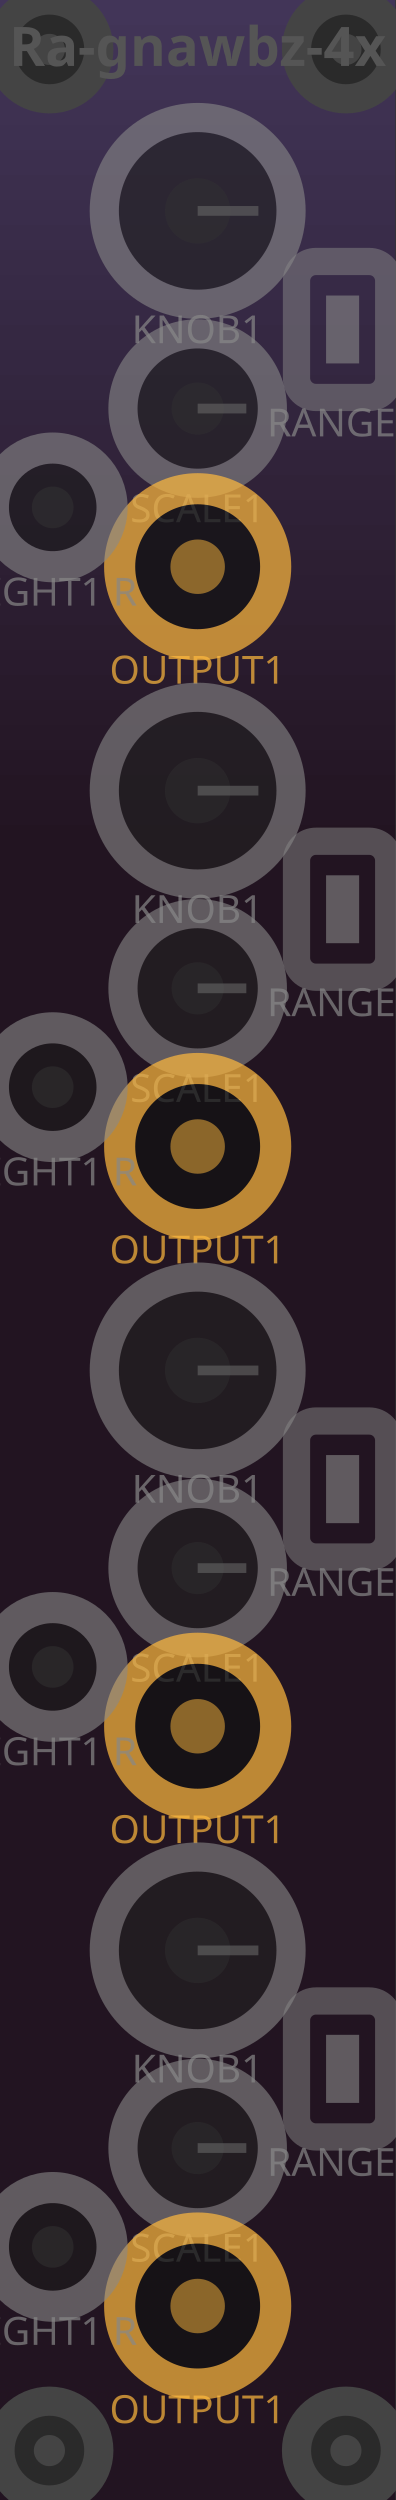
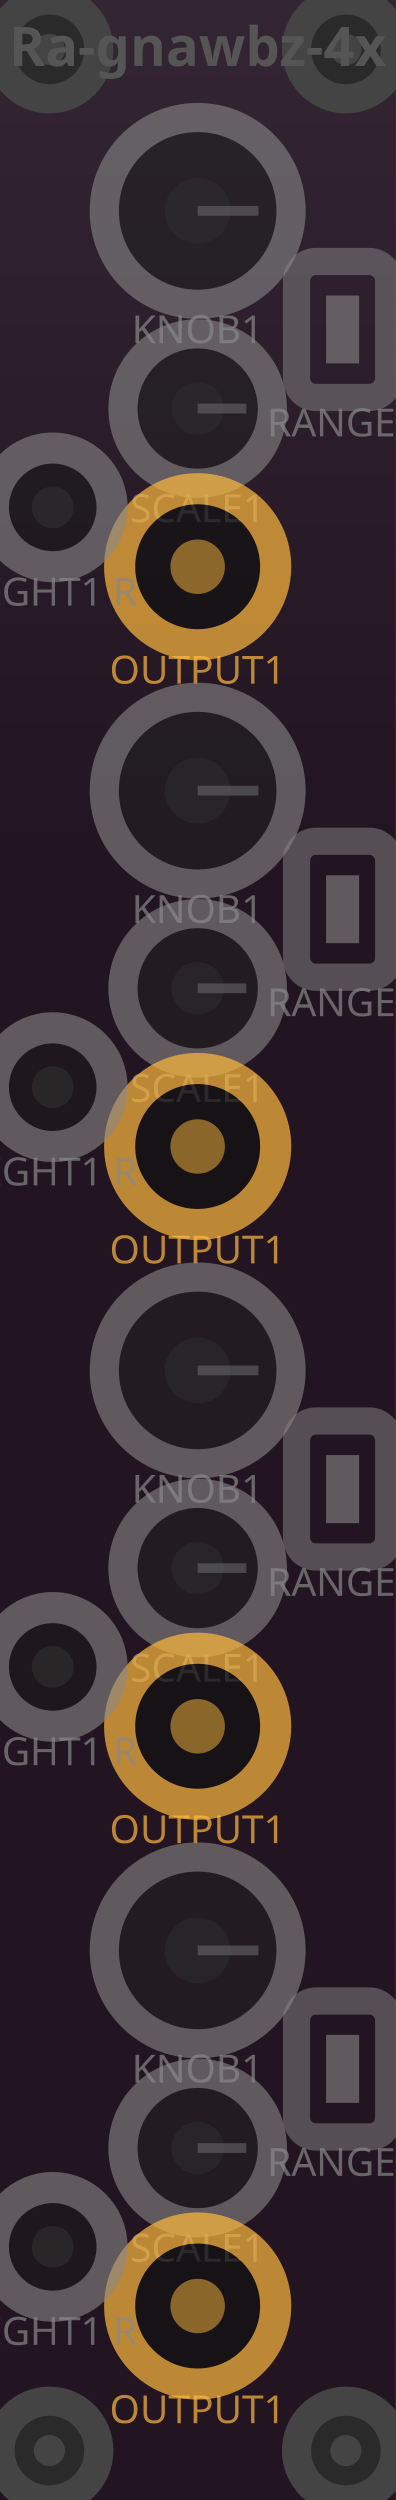
<svg xmlns="http://www.w3.org/2000/svg" viewBox="0 0 20.32 128.5" width="20.32mm" height="128.5mm">
  <rect x="0.3" y="0.3" width="19.72" height="127.9" fill="none" stroke="#333" stroke-width="1.5" />
-   <rect x="0" y="0.000" width="20.32" height="1.295" fill="#423558" />
-   <rect x="0" y="1.285" width="20.32" height="1.295" fill="#413456" />
-   <rect x="0" y="2.570" width="20.32" height="1.295" fill="#403355" />
-   <rect x="0" y="3.855" width="20.32" height="1.295" fill="#3f3253" />
-   <rect x="0" y="5.140" width="20.32" height="1.295" fill="#3e3151" />
-   <rect x="0" y="6.425" width="20.32" height="1.295" fill="#3d3050" />
-   <rect x="0" y="7.710" width="20.32" height="1.295" fill="#3c2f4e" />
-   <rect x="0" y="8.995" width="20.32" height="1.295" fill="#3b2e4c" />
-   <rect x="0" y="10.280" width="20.32" height="1.295" fill="#3a2d4b" />
-   <rect x="0" y="11.565" width="20.32" height="1.295" fill="#392c49" />
-   <rect x="0" y="12.850" width="20.32" height="1.295" fill="#382b47" />
-   <rect x="0" y="14.135" width="20.32" height="1.295" fill="#372a46" />
-   <rect x="0" y="15.420" width="20.32" height="1.295" fill="#362944" />
-   <rect x="0" y="16.705" width="20.32" height="1.295" fill="#352842" />
-   <rect x="0" y="17.990" width="20.32" height="1.295" fill="#342741" />
-   <rect x="0" y="19.275" width="20.32" height="1.295" fill="#33263f" />
-   <rect x="0" y="20.560" width="20.32" height="1.295" fill="#32253d" />
-   <rect x="0" y="21.845" width="20.32" height="1.295" fill="#32243c" />
-   <rect x="0" y="23.130" width="20.32" height="1.295" fill="#31233a" />
-   <rect x="0" y="24.415" width="20.32" height="1.295" fill="#302238" />
-   <rect x="0" y="25.700" width="20.32" height="1.295" fill="#2f2137" />
-   <rect x="0" y="26.985" width="20.32" height="1.295" fill="#2e2035" />
-   <rect x="0" y="28.270" width="20.32" height="1.295" fill="#2d1f33" />
-   <rect x="0" y="29.555" width="20.32" height="1.295" fill="#2c1e32" />
-   <rect x="0" y="30.840" width="20.32" height="1.295" fill="#2b1d30" />
-   <rect x="0" y="32.125" width="20.32" height="1.295" fill="#2a1c2e" />
-   <rect x="0" y="33.410" width="20.32" height="1.295" fill="#291b2d" />
-   <rect x="0" y="34.695" width="20.32" height="1.295" fill="#281a2b" />
-   <rect x="0" y="35.980" width="20.32" height="1.295" fill="#271929" />
-   <rect x="0" y="37.265" width="20.32" height="1.295" fill="#261828" />
-   <rect x="0" y="38.550" width="20.32" height="1.295" fill="#251726" />
-   <rect x="0" y="39.835" width="20.32" height="1.295" fill="#241624" />
-   <rect x="0" y="41.120" width="20.32" height="1.295" fill="#231523" />
+   <rect x="0" y="0.000" width="20.32" height="1.295" fill="#332532" />
+   <rect x="0" y="1.285" width="20.32" height="1.295" fill="#322431" />
+   <rect x="0" y="2.570" width="20.32" height="1.295" fill="#322431" />
+   <rect x="0" y="3.855" width="20.32" height="1.295" fill="#312330" />
+   <rect x="0" y="5.140" width="20.32" height="1.295" fill="#312330" />
+   <rect x="0" y="6.425" width="20.32" height="1.295" fill="#30222f" />
+   <rect x="0" y="7.710" width="20.32" height="1.295" fill="#30222f" />
+   <rect x="0" y="8.995" width="20.32" height="1.295" fill="#2f212e" />
+   <rect x="0" y="10.280" width="20.32" height="1.295" fill="#2f212e" />
+   <rect x="0" y="11.565" width="20.32" height="1.295" fill="#2e202d" />
+   <rect x="0" y="12.850" width="20.32" height="1.295" fill="#2e202d" />
+   <rect x="0" y="14.135" width="20.32" height="1.295" fill="#2d1f2c" />
+   <rect x="0" y="15.420" width="20.32" height="1.295" fill="#2d1f2c" />
+   <rect x="0" y="16.705" width="20.32" height="1.295" fill="#2c1e2b" />
+   <rect x="0" y="17.990" width="20.32" height="1.295" fill="#2c1e2b" />
+   <rect x="0" y="19.275" width="20.32" height="1.295" fill="#2b1d2a" />
+   <rect x="0" y="20.560" width="20.32" height="1.295" fill="#2b1d2a" />
+   <rect x="0" y="21.845" width="20.32" height="1.295" fill="#2a1c29" />
+   <rect x="0" y="23.130" width="20.32" height="1.295" fill="#2a1c29" />
+   <rect x="0" y="24.415" width="20.32" height="1.295" fill="#291b28" />
+   <rect x="0" y="25.700" width="20.32" height="1.295" fill="#291b28" />
+   <rect x="0" y="26.985" width="20.32" height="1.295" fill="#281a27" />
+   <rect x="0" y="28.270" width="20.32" height="1.295" fill="#281a27" />
+   <rect x="0" y="29.555" width="20.32" height="1.295" fill="#271926" />
+   <rect x="0" y="30.840" width="20.32" height="1.295" fill="#271926" />
+   <rect x="0" y="32.125" width="20.32" height="1.295" fill="#261825" />
+   <rect x="0" y="33.410" width="20.32" height="1.295" fill="#261825" />
+   <rect x="0" y="34.695" width="20.32" height="1.295" fill="#251724" />
+   <rect x="0" y="35.980" width="20.32" height="1.295" fill="#251724" />
+   <rect x="0" y="37.265" width="20.32" height="1.295" fill="#241623" />
+   <rect x="0" y="38.550" width="20.32" height="1.295" fill="#241623" />
+   <rect x="0" y="39.835" width="20.32" height="1.295" fill="#231522" />
+   <rect x="0" y="41.120" width="20.32" height="1.295" fill="#231522" />
  <rect x="0" y="42.405" width="20.32" height="1.295" fill="#221421" />
  <rect x="0" y="43.690" width="20.32" height="1.295" fill="#221421" />
  <rect x="0" y="44.975" width="20.32" height="1.295" fill="#221421" />
  <rect x="0" y="46.260" width="20.32" height="1.295" fill="#221421" />
  <rect x="0" y="47.545" width="20.32" height="1.295" fill="#221421" />
  <rect x="0" y="48.830" width="20.32" height="1.295" fill="#221421" />
  <rect x="0" y="50.115" width="20.32" height="1.295" fill="#221421" />
  <rect x="0" y="51.400" width="20.32" height="1.295" fill="#221421" />
  <rect x="0" y="52.685" width="20.32" height="1.295" fill="#221421" />
  <rect x="0" y="53.970" width="20.32" height="1.295" fill="#221421" />
  <rect x="0" y="55.255" width="20.32" height="1.295" fill="#221421" />
  <rect x="0" y="56.540" width="20.32" height="1.295" fill="#221421" />
  <rect x="0" y="57.825" width="20.32" height="1.295" fill="#221421" />
  <rect x="0" y="59.110" width="20.32" height="1.295" fill="#221421" />
  <rect x="0" y="60.395" width="20.32" height="1.295" fill="#221421" />
  <rect x="0" y="61.680" width="20.32" height="1.295" fill="#221421" />
  <rect x="0" y="62.965" width="20.32" height="1.295" fill="#221421" />
  <rect x="0" y="64.250" width="20.32" height="1.295" fill="#221421" />
  <rect x="0" y="65.535" width="20.32" height="1.295" fill="#221421" />
  <rect x="0" y="66.820" width="20.32" height="1.295" fill="#221421" />
  <rect x="0" y="68.105" width="20.32" height="1.295" fill="#221421" />
  <rect x="0" y="69.390" width="20.32" height="1.295" fill="#221421" />
  <rect x="0" y="70.675" width="20.32" height="1.295" fill="#221421" />
  <rect x="0" y="71.960" width="20.32" height="1.295" fill="#221421" />
  <rect x="0" y="73.245" width="20.32" height="1.295" fill="#221421" />
  <rect x="0" y="74.530" width="20.32" height="1.295" fill="#221421" />
  <rect x="0" y="75.815" width="20.32" height="1.295" fill="#221421" />
  <rect x="0" y="77.100" width="20.32" height="1.295" fill="#221421" />
  <rect x="0" y="78.385" width="20.32" height="1.295" fill="#221421" />
  <rect x="0" y="79.670" width="20.32" height="1.295" fill="#221421" />
  <rect x="0" y="80.955" width="20.32" height="1.295" fill="#221421" />
  <rect x="0" y="82.240" width="20.32" height="1.295" fill="#221421" />
  <rect x="0" y="83.525" width="20.32" height="1.295" fill="#221421" />
  <rect x="0" y="84.810" width="20.32" height="1.295" fill="#221421" />
  <rect x="0" y="86.095" width="20.32" height="1.295" fill="#221421" />
  <rect x="0" y="87.380" width="20.32" height="1.295" fill="#221421" />
  <rect x="0" y="88.665" width="20.32" height="1.295" fill="#221421" />
  <rect x="0" y="89.950" width="20.32" height="1.295" fill="#221421" />
  <rect x="0" y="91.235" width="20.32" height="1.295" fill="#221421" />
  <rect x="0" y="92.520" width="20.32" height="1.295" fill="#221421" />
  <rect x="0" y="93.805" width="20.32" height="1.295" fill="#221421" />
  <rect x="0" y="95.090" width="20.32" height="1.295" fill="#221421" />
  <rect x="0" y="96.375" width="20.32" height="1.295" fill="#221421" />
  <rect x="0" y="97.660" width="20.32" height="1.295" fill="#221421" />
  <rect x="0" y="98.945" width="20.32" height="1.295" fill="#221421" />
  <rect x="0" y="100.230" width="20.32" height="1.295" fill="#221421" />
  <rect x="0" y="101.515" width="20.32" height="1.295" fill="#221421" />
  <rect x="0" y="102.800" width="20.32" height="1.295" fill="#221421" />
  <rect x="0" y="104.085" width="20.32" height="1.295" fill="#221421" />
  <rect x="0" y="105.370" width="20.32" height="1.295" fill="#221421" />
  <rect x="0" y="106.655" width="20.32" height="1.295" fill="#221421" />
  <rect x="0" y="107.940" width="20.32" height="1.295" fill="#221421" />
  <rect x="0" y="109.225" width="20.32" height="1.295" fill="#221421" />
  <rect x="0" y="110.510" width="20.32" height="1.295" fill="#221421" />
  <rect x="0" y="111.795" width="20.32" height="1.295" fill="#221421" />
  <rect x="0" y="113.080" width="20.32" height="1.295" fill="#221421" />
  <rect x="0" y="114.365" width="20.32" height="1.295" fill="#221421" />
  <rect x="0" y="115.650" width="20.32" height="1.295" fill="#221421" />
  <rect x="0" y="116.935" width="20.32" height="1.295" fill="#221421" />
  <rect x="0" y="118.220" width="20.32" height="1.295" fill="#221421" />
  <rect x="0" y="119.505" width="20.32" height="1.295" fill="#221421" />
  <rect x="0" y="120.790" width="20.32" height="1.295" fill="#221421" />
  <rect x="0" y="122.075" width="20.32" height="1.295" fill="#221421" />
  <rect x="0" y="123.360" width="20.32" height="1.295" fill="#221421" />
  <rect x="0" y="124.645" width="20.32" height="1.295" fill="#221421" />
  <rect x="0" y="125.930" width="20.32" height="1.295" fill="#221421" />
  <rect x="0" y="127.215" width="20.32" height="1.295" fill="#221421" />
  <circle cx="2.54" cy="2.54" r="2.54" fill="#2a2a2a" stroke="#444" stroke-width="1.5" />
  <circle cx="2.54" cy="2.54" r="0.8" fill="#444" />
  <circle cx="2.54" cy="125.96" r="2.54" fill="#2a2a2a" stroke="#444" stroke-width="1.5" />
  <circle cx="2.54" cy="125.96" r="0.8" fill="#444" />
  <circle cx="17.78" cy="2.54" r="2.54" fill="#2a2a2a" stroke="#444" stroke-width="1.5" />
  <circle cx="17.78" cy="2.54" r="0.8" fill="#444" />
  <circle cx="17.78" cy="125.96" r="2.54" fill="#2a2a2a" stroke="#444" stroke-width="1.5" />
  <circle cx="17.78" cy="125.96" r="0.8" fill="#444" />
  <text x="10.16" y="3.39" fill="#555" font-family="sans-serif" font-size="2.8" text-anchor="middle" font-weight="bold">Ra-gnawbz-4x</text>
  <circle cx="10.16" cy="10.84" r="4.80" fill="#222" stroke="#888" stroke-width="1.5" opacity="0.6" />
  <circle cx="10.16" cy="10.84" r="1.68" fill="#333" opacity="0.4" />
  <line x1="10.16" y1="10.84" x2="13.28" y2="10.84" stroke="#666" stroke-width="0.5" opacity="0.6" />
  <text x="10.16" y="17.64" fill="#888" font-family="sans-serif" font-size="2.0" text-anchor="middle" opacity="0.7">KNOB1</text>
  <rect x="15.24" y="13.44" width="4.74" height="6.99" rx="1" fill="none" stroke="#888" stroke-width="1.4" opacity="0.5" />
  <line x1="17.61" y1="18.68" x2="17.61" y2="15.19" stroke="#888" stroke-width="1.7" opacity="0.6" />
  <text x="17.61" y="22.43" fill="#888" font-family="sans-serif" font-size="2.0" text-anchor="middle" opacity="0.7">RANGE1</text>
  <circle cx="10.16" cy="21.00" r="3.84" fill="#222" stroke="#888" stroke-width="1.5" opacity="0.6" />
  <circle cx="10.16" cy="21.00" r="1.34" fill="#333" opacity="0.4" />
  <line x1="10.16" y1="21.00" x2="12.66" y2="21.00" stroke="#666" stroke-width="0.5" opacity="0.6" />
  <text x="10.16" y="26.84" fill="#888" font-family="sans-serif" font-size="2.0" text-anchor="middle" opacity="0.7">SCALE1</text>
  <circle cx="10.16" cy="29.13" r="4.01" fill="#111" stroke="#FFB93D" stroke-width="1.6" opacity="0.7" />
  <circle cx="10.16" cy="29.13" r="1.40" fill="#FFB93D" opacity="0.5" />
  <text x="10.16" y="35.14" fill="#FFB93D" font-family="sans-serif" font-size="2.0" text-anchor="middle" opacity="0.7">OUTPUT1</text>
  <circle cx="2.71" cy="26.08" r="3.05" fill="#1a1a1a" stroke="#888" stroke-width="1.6" opacity="0.6" />
  <circle cx="2.71" cy="26.08" r="1.07" fill="#333" opacity="0.5" />
  <text x="2.71" y="31.13" fill="#888" font-family="sans-serif" font-size="2.0" text-anchor="middle" opacity="0.7">LIGHT1 R</text>
  <circle cx="10.16" cy="40.64" r="4.80" fill="#222" stroke="#888" stroke-width="1.5" opacity="0.6" />
  <circle cx="10.16" cy="40.64" r="1.68" fill="#333" opacity="0.4" />
  <line x1="10.16" y1="40.64" x2="13.28" y2="40.64" stroke="#666" stroke-width="0.5" opacity="0.6" />
  <text x="10.16" y="47.44" fill="#888" font-family="sans-serif" font-size="2.0" text-anchor="middle" opacity="0.7">KNOB1</text>
  <rect x="15.24" y="43.24" width="4.74" height="6.99" rx="1" fill="none" stroke="#888" stroke-width="1.4" opacity="0.5" />
  <line x1="17.61" y1="48.48" x2="17.61" y2="44.99" stroke="#888" stroke-width="1.7" opacity="0.6" />
  <text x="17.61" y="52.23" fill="#888" font-family="sans-serif" font-size="2.0" text-anchor="middle" opacity="0.7">RANGE1</text>
  <circle cx="10.16" cy="50.80" r="3.84" fill="#222" stroke="#888" stroke-width="1.5" opacity="0.6" />
  <circle cx="10.16" cy="50.80" r="1.34" fill="#333" opacity="0.4" />
  <line x1="10.16" y1="50.80" x2="12.66" y2="50.80" stroke="#666" stroke-width="0.5" opacity="0.6" />
  <text x="10.16" y="56.64" fill="#888" font-family="sans-serif" font-size="2.0" text-anchor="middle" opacity="0.7">SCALE1</text>
  <circle cx="10.16" cy="58.93" r="4.01" fill="#111" stroke="#FFB93D" stroke-width="1.6" opacity="0.7" />
  <circle cx="10.16" cy="58.93" r="1.40" fill="#FFB93D" opacity="0.5" />
  <text x="10.16" y="64.94" fill="#FFB93D" font-family="sans-serif" font-size="2.0" text-anchor="middle" opacity="0.7">OUTPUT1</text>
  <circle cx="2.71" cy="55.88" r="3.05" fill="#1a1a1a" stroke="#888" stroke-width="1.6" opacity="0.6" />
  <circle cx="2.71" cy="55.88" r="1.07" fill="#333" opacity="0.5" />
  <text x="2.71" y="60.93" fill="#888" font-family="sans-serif" font-size="2.0" text-anchor="middle" opacity="0.7">LIGHT1 R</text>
  <circle cx="10.16" cy="70.44" r="4.80" fill="#222" stroke="#888" stroke-width="1.5" opacity="0.6" />
  <circle cx="10.16" cy="70.44" r="1.68" fill="#333" opacity="0.4" />
  <line x1="10.16" y1="70.44" x2="13.28" y2="70.44" stroke="#666" stroke-width="0.5" opacity="0.6" />
  <text x="10.16" y="77.24" fill="#888" font-family="sans-serif" font-size="2.0" text-anchor="middle" opacity="0.7">KNOB1</text>
  <rect x="15.24" y="73.04" width="4.74" height="6.99" rx="1" fill="none" stroke="#888" stroke-width="1.4" opacity="0.5" />
  <line x1="17.61" y1="78.29" x2="17.61" y2="74.79" stroke="#888" stroke-width="1.7" opacity="0.6" />
  <text x="17.61" y="82.03" fill="#888" font-family="sans-serif" font-size="2.0" text-anchor="middle" opacity="0.7">RANGE1</text>
  <circle cx="10.16" cy="80.60" r="3.84" fill="#222" stroke="#888" stroke-width="1.5" opacity="0.6" />
  <circle cx="10.16" cy="80.60" r="1.34" fill="#333" opacity="0.4" />
  <line x1="10.16" y1="80.60" x2="12.66" y2="80.60" stroke="#666" stroke-width="0.5" opacity="0.6" />
  <text x="10.16" y="86.44" fill="#888" font-family="sans-serif" font-size="2.0" text-anchor="middle" opacity="0.7">SCALE1</text>
  <circle cx="10.16" cy="88.73" r="4.01" fill="#111" stroke="#FFB93D" stroke-width="1.6" opacity="0.7" />
  <circle cx="10.16" cy="88.73" r="1.40" fill="#FFB93D" opacity="0.5" />
  <text x="10.16" y="94.74" fill="#FFB93D" font-family="sans-serif" font-size="2.0" text-anchor="middle" opacity="0.7">OUTPUT1</text>
  <circle cx="2.71" cy="85.68" r="3.05" fill="#1a1a1a" stroke="#888" stroke-width="1.6" opacity="0.6" />
  <circle cx="2.71" cy="85.68" r="1.07" fill="#333" opacity="0.5" />
  <text x="2.71" y="90.73" fill="#888" font-family="sans-serif" font-size="2.0" text-anchor="middle" opacity="0.7">LIGHT1 R</text>
  <circle cx="10.16" cy="100.25" r="4.80" fill="#222" stroke="#888" stroke-width="1.5" opacity="0.6" />
  <circle cx="10.16" cy="100.25" r="1.68" fill="#333" opacity="0.4" />
  <line x1="10.16" y1="100.25" x2="13.28" y2="100.25" stroke="#666" stroke-width="0.5" opacity="0.6" />
  <text x="10.16" y="107.04" fill="#888" font-family="sans-serif" font-size="2.0" text-anchor="middle" opacity="0.7">KNOB1</text>
  <rect x="15.24" y="102.85" width="4.74" height="6.99" rx="1" fill="none" stroke="#888" stroke-width="1.4" opacity="0.5" />
  <line x1="17.61" y1="108.09" x2="17.61" y2="104.59" stroke="#888" stroke-width="1.7" opacity="0.6" />
  <text x="17.61" y="111.84" fill="#888" font-family="sans-serif" font-size="2.0" text-anchor="middle" opacity="0.7">RANGE1</text>
  <circle cx="10.16" cy="110.41" r="3.84" fill="#222" stroke="#888" stroke-width="1.5" opacity="0.6" />
  <circle cx="10.16" cy="110.41" r="1.34" fill="#333" opacity="0.4" />
  <line x1="10.16" y1="110.41" x2="12.66" y2="110.41" stroke="#666" stroke-width="0.5" opacity="0.6" />
  <text x="10.16" y="116.25" fill="#888" font-family="sans-serif" font-size="2.0" text-anchor="middle" opacity="0.7">SCALE1</text>
  <circle cx="10.16" cy="118.53" r="4.01" fill="#111" stroke="#FFB93D" stroke-width="1.6" opacity="0.7" />
  <circle cx="10.16" cy="118.53" r="1.40" fill="#FFB93D" opacity="0.5" />
  <text x="10.16" y="124.55" fill="#FFB93D" font-family="sans-serif" font-size="2.0" text-anchor="middle" opacity="0.7">OUTPUT1</text>
  <circle cx="2.71" cy="115.49" r="3.05" fill="#1a1a1a" stroke="#888" stroke-width="1.6" opacity="0.6" />
  <circle cx="2.71" cy="115.49" r="1.07" fill="#333" opacity="0.5" />
  <text x="2.71" y="120.53" fill="#888" font-family="sans-serif" font-size="2.0" text-anchor="middle" opacity="0.7">LIGHT1 R</text>
</svg>
